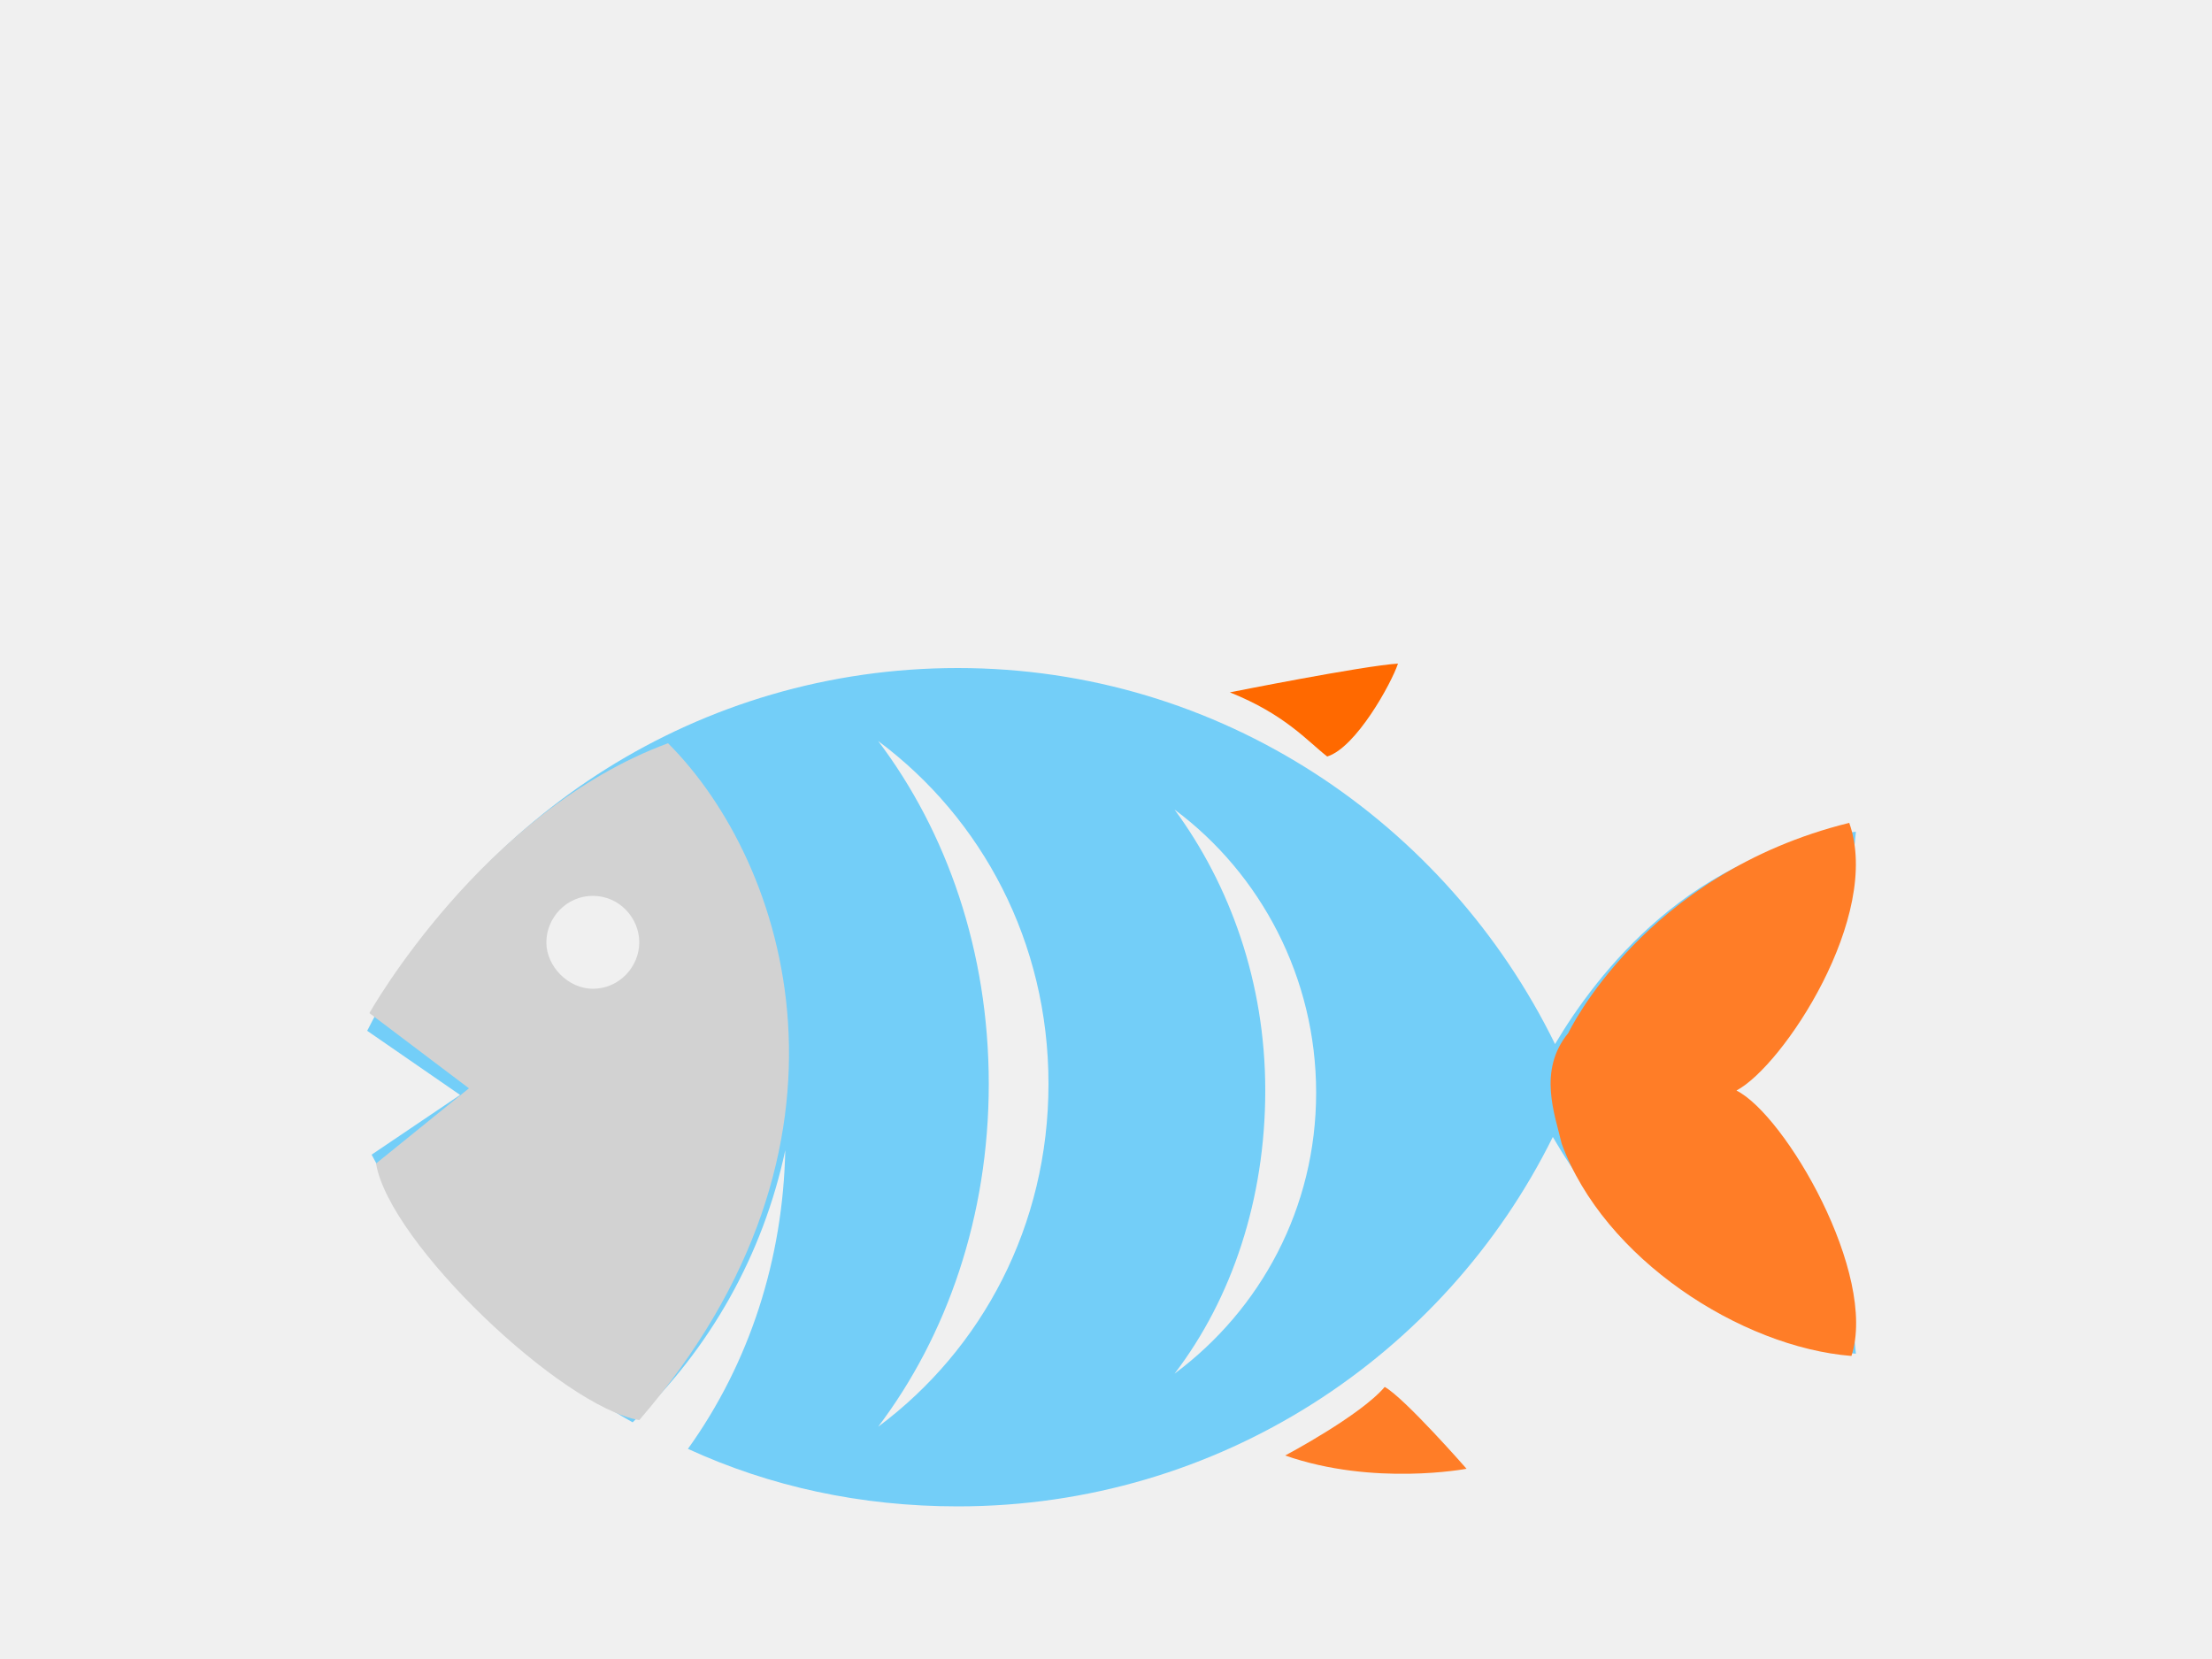
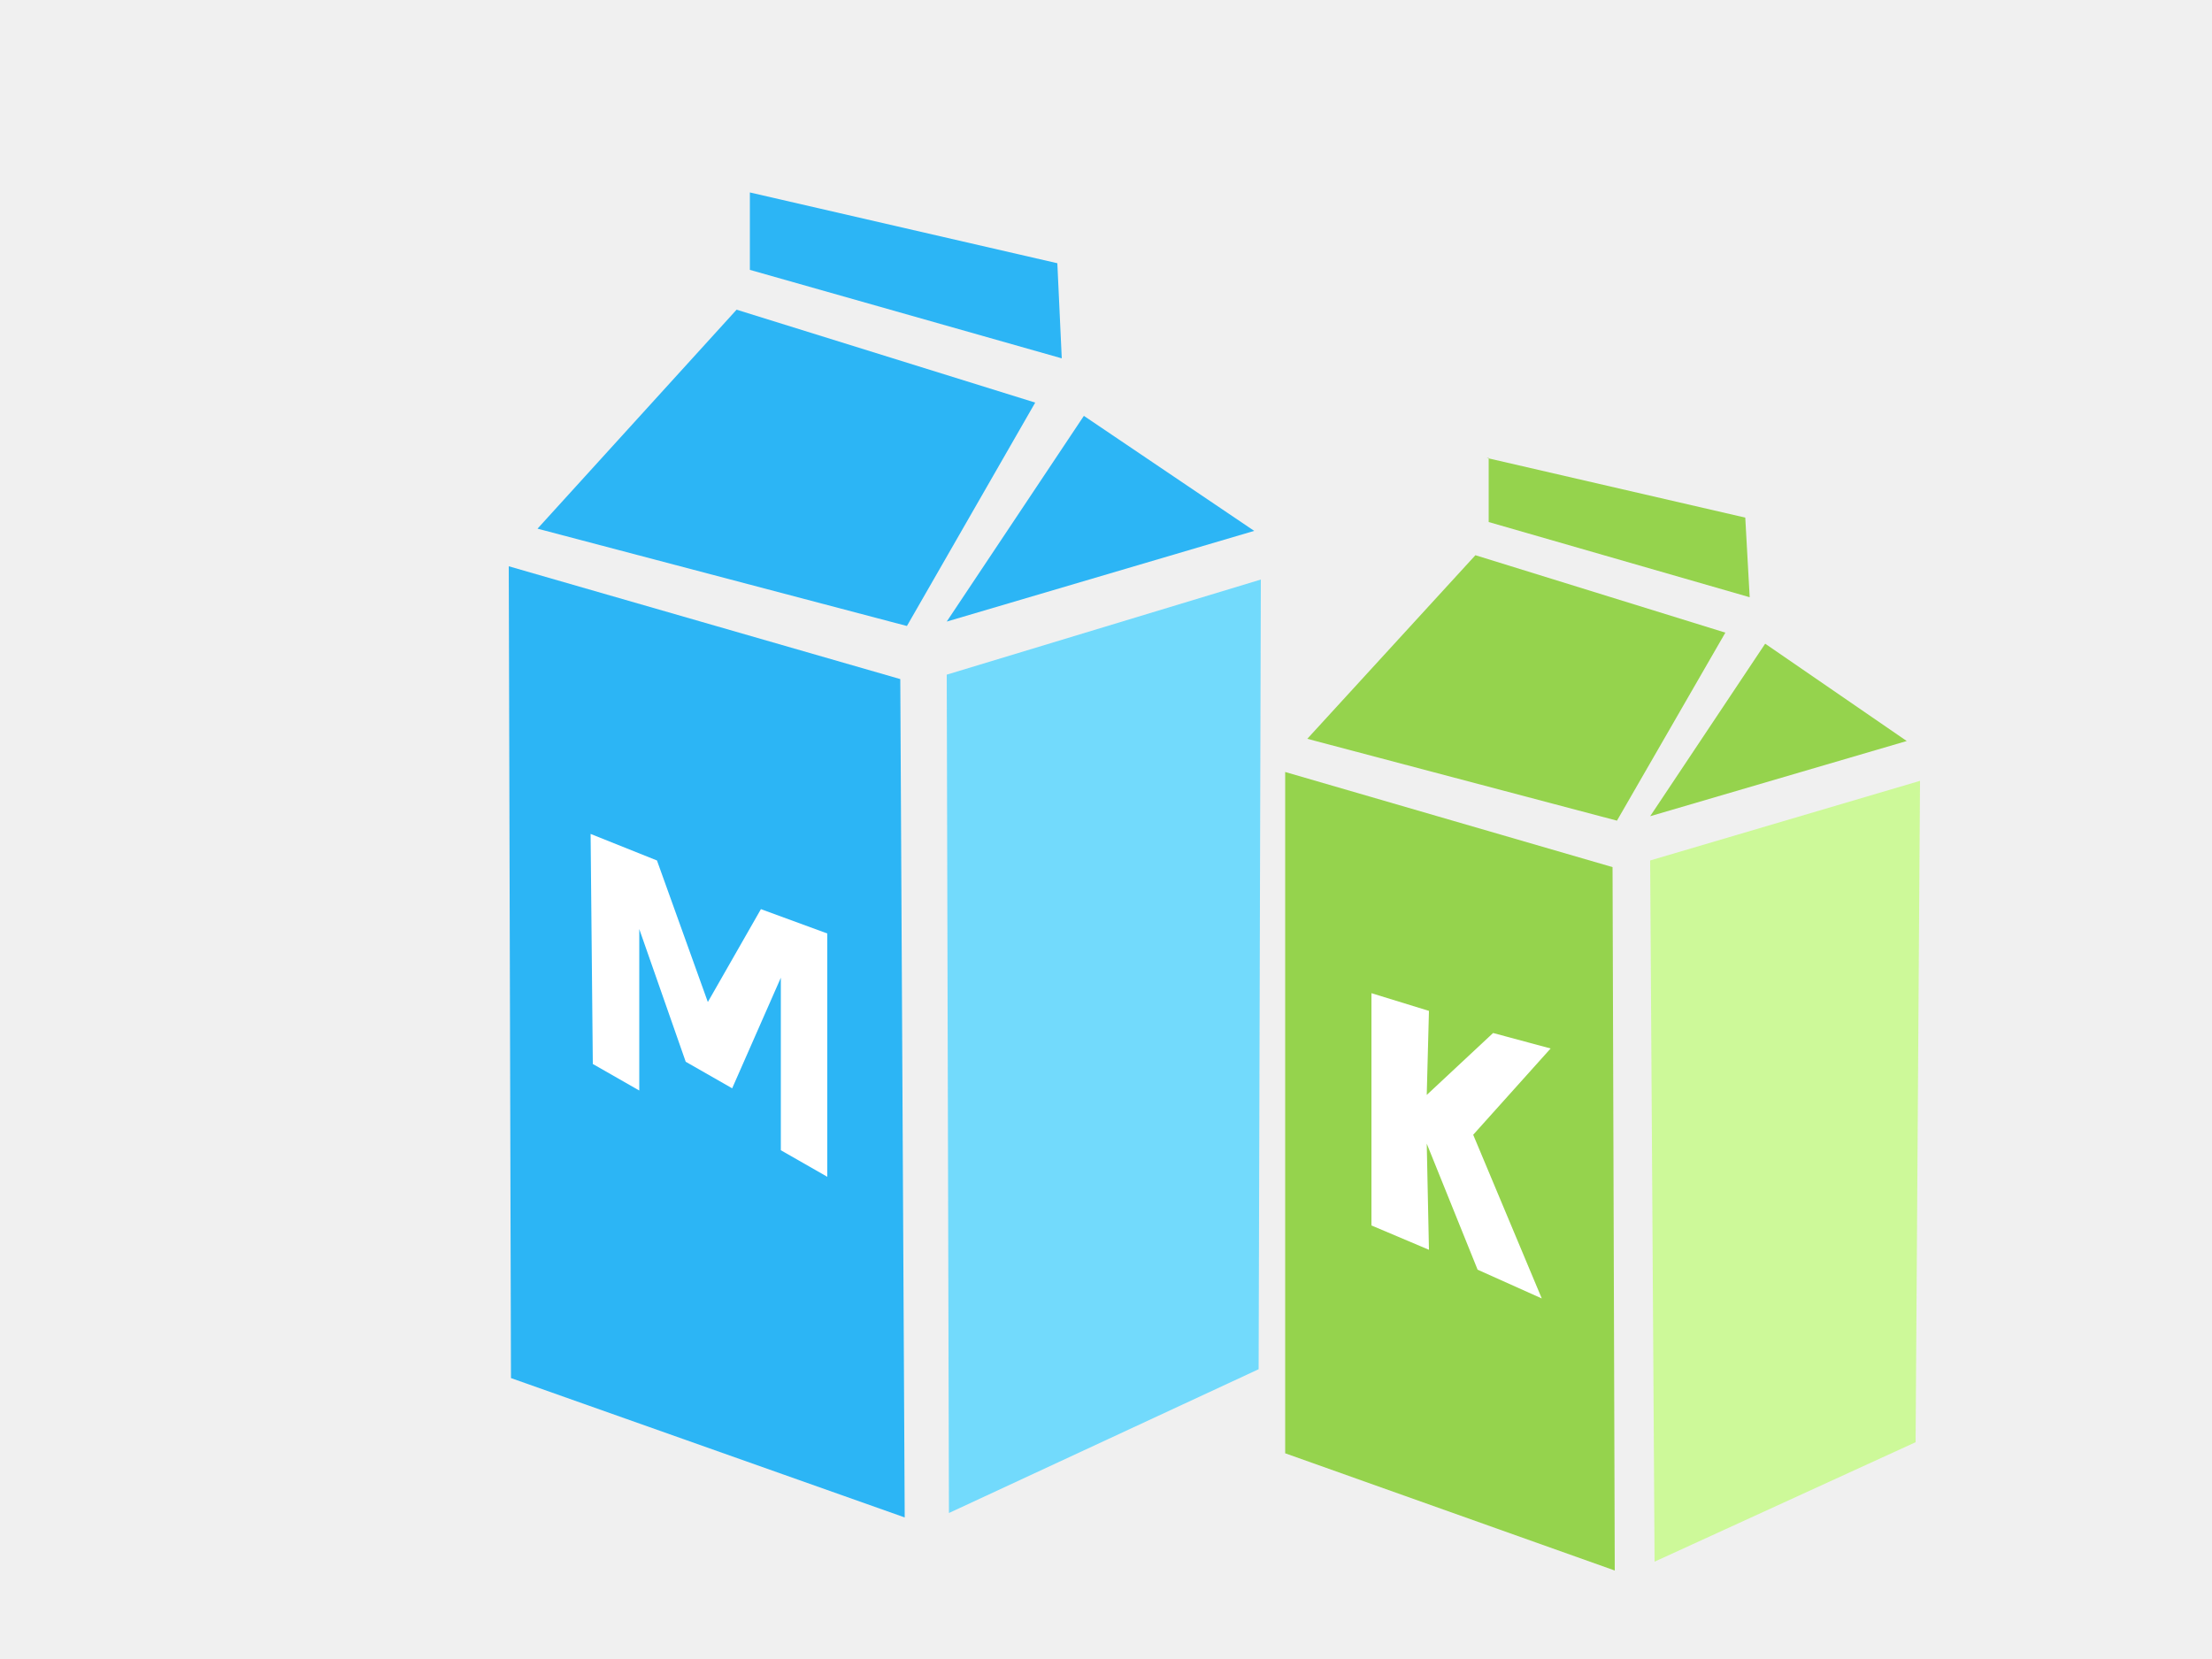
<svg xmlns="http://www.w3.org/2000/svg" version="1.1" id="Слой_1" x="0px" y="0px" width="100px" height="75px" viewBox="0 0 100 75" enable-background="new 0 0 100 75" xml:space="preserve">
-   <path fill="#73CEF8" d="M83.9,37.6c-7.4,0.8-11.7,6.4-13.6,9.6c-4.9-10-15.1-17-27-17c-11.7,0-21.8,6.7-26.7,16.4l4.2,2.9l-4,2.7  c2.7,5.1,6.8,9.3,11.8,12.1c3.5-3.3,5.9-7.6,6.9-12.3c-0.1,4.9-1.6,9.6-4.4,13.5c3.7,1.7,7.8,2.6,12.2,2.6c11.8,0,22-6.8,26.9-16.7  c1.8,3.1,6.1,9,13.7,9.8c-0.4-5-2.9-9.2-5.5-11.8C81,46.8,83.5,42.6,83.9,37.6z M26.2,45.5c-1.5,0-2.8-1.2-2.8-2.8  c0-1.5,1.2-2.8,2.8-2.8c1.6,0,2.8,1.2,2.8,2.8C29,44.3,27.7,45.5,26.2,45.5z M39.7,64.5c3.1-4.1,5-9.5,5-15.5s-1.9-11.4-5-15.5  c4.7,3.5,7.7,9.1,7.7,15.5S44.4,61,39.7,64.5z M53.1,62.1c2.6-3.4,4.1-7.9,4.1-12.8s-1.6-9.3-4.1-12.7c3.9,2.9,6.4,7.6,6.4,12.8  S57,59.2,53.1,62.1z" />
-   <path fill="#FF6900" d="M55.6,31.3c0,0,6-1.2,7.6-1.3c-0.3,0.9-1.9,3.8-3.2,4.2C59.1,33.5,58.1,32.3,55.6,31.3z" />
-   <path fill="#FF7D27" d="M58.1,65.8c0,0,3.4-1.8,4.5-3.1c0.9,0.5,3.7,3.7,3.7,3.7S62.1,67.2,58.1,65.8z" />
-   <path fill="#FF7D27" d="M70.9,46.7c0,0,3.4-7.2,12.7-9.5c1.5,4.2-3,11-5.1,12.1c2.2,1.1,6.4,8.3,5.2,12c-5-0.4-11.2-4.4-13.1-9.6  C70.3,50.4,69.5,48.4,70.9,46.7z" />
-   <path fill="#D2D2D2" d="M28.9,64.2c-3.5-0.6-11.3-8-11.9-11.6l4.2-3.4l-4.5-3.4c0,0,5.1-9.1,13.5-12.2C35.6,39,39.7,51.7,28.9,64.2z   M26.8,40.5c-1.2,0-2.1,1-2.1,2.1c0,1.1,1,2.1,2.1,2.1c1.2,0,2.1-1,2.1-2.1C28.9,41.5,28,40.5,26.8,40.5z" />
+   <path fill="#2CB5F5" d="M42.8,28.1l6.2-9.3l7.7,5.2L42.8,28.1z M33.9,8.7l13.9,3.2l0.2,4.3l-14.1-4V8.7z M41,28.3l-16.7-4.4l9-9.9  l13.5,4.2L41,28.3z M40.9,68.6l-17.8-6.3L23,25.6l17.7,5.1L40.9,68.6z" />
+   <path fill="#72DAFC" d="M42.8,30.5L57,26.2l-0.1,35.7l-14,6.5L42.8,30.5z" />
+   <path fill="#FFFFFF" d="M26.8,48.1l2.1,1.2V42l2.1,6l2.1,1.2l2.2-5V52l2.1,1.2v-11l-3-1.1L32,45.3l-2.3-6.4l-3-1.2L26.8,48.1  L26.8,48.1z" />
+   <path fill="#95D34D" d="M74.6,36.9l5.2-7.8l6.4,4.4L74.6,36.9z M67.2,20.7l11.7,2.7l0.2,3.6l-11.8-3.4v-2.9H67.2z M73.1,37.1  l-14-3.7l7.6-8.3L78,28.6L73.1,37.1z M73,71l-14.9-5.3V34.9l14.8,4.3L73,71z" />
+   <path fill="#CDF999" d="M74.6,38.9l12.2-3.6l-0.2,29.9l-11.8,5.4L74.6,38.9z" />
+   <path fill="#FFFFFF" d="M62,44.9l2.6,0.8l-0.1,3.8l3-2.8l2.6,0.7l-3.5,3.9l3.1,7.4l-2.9-1.3l-2.3-5.7l0.1,4.8L62,55.4L62,44.9z" />
</svg>
